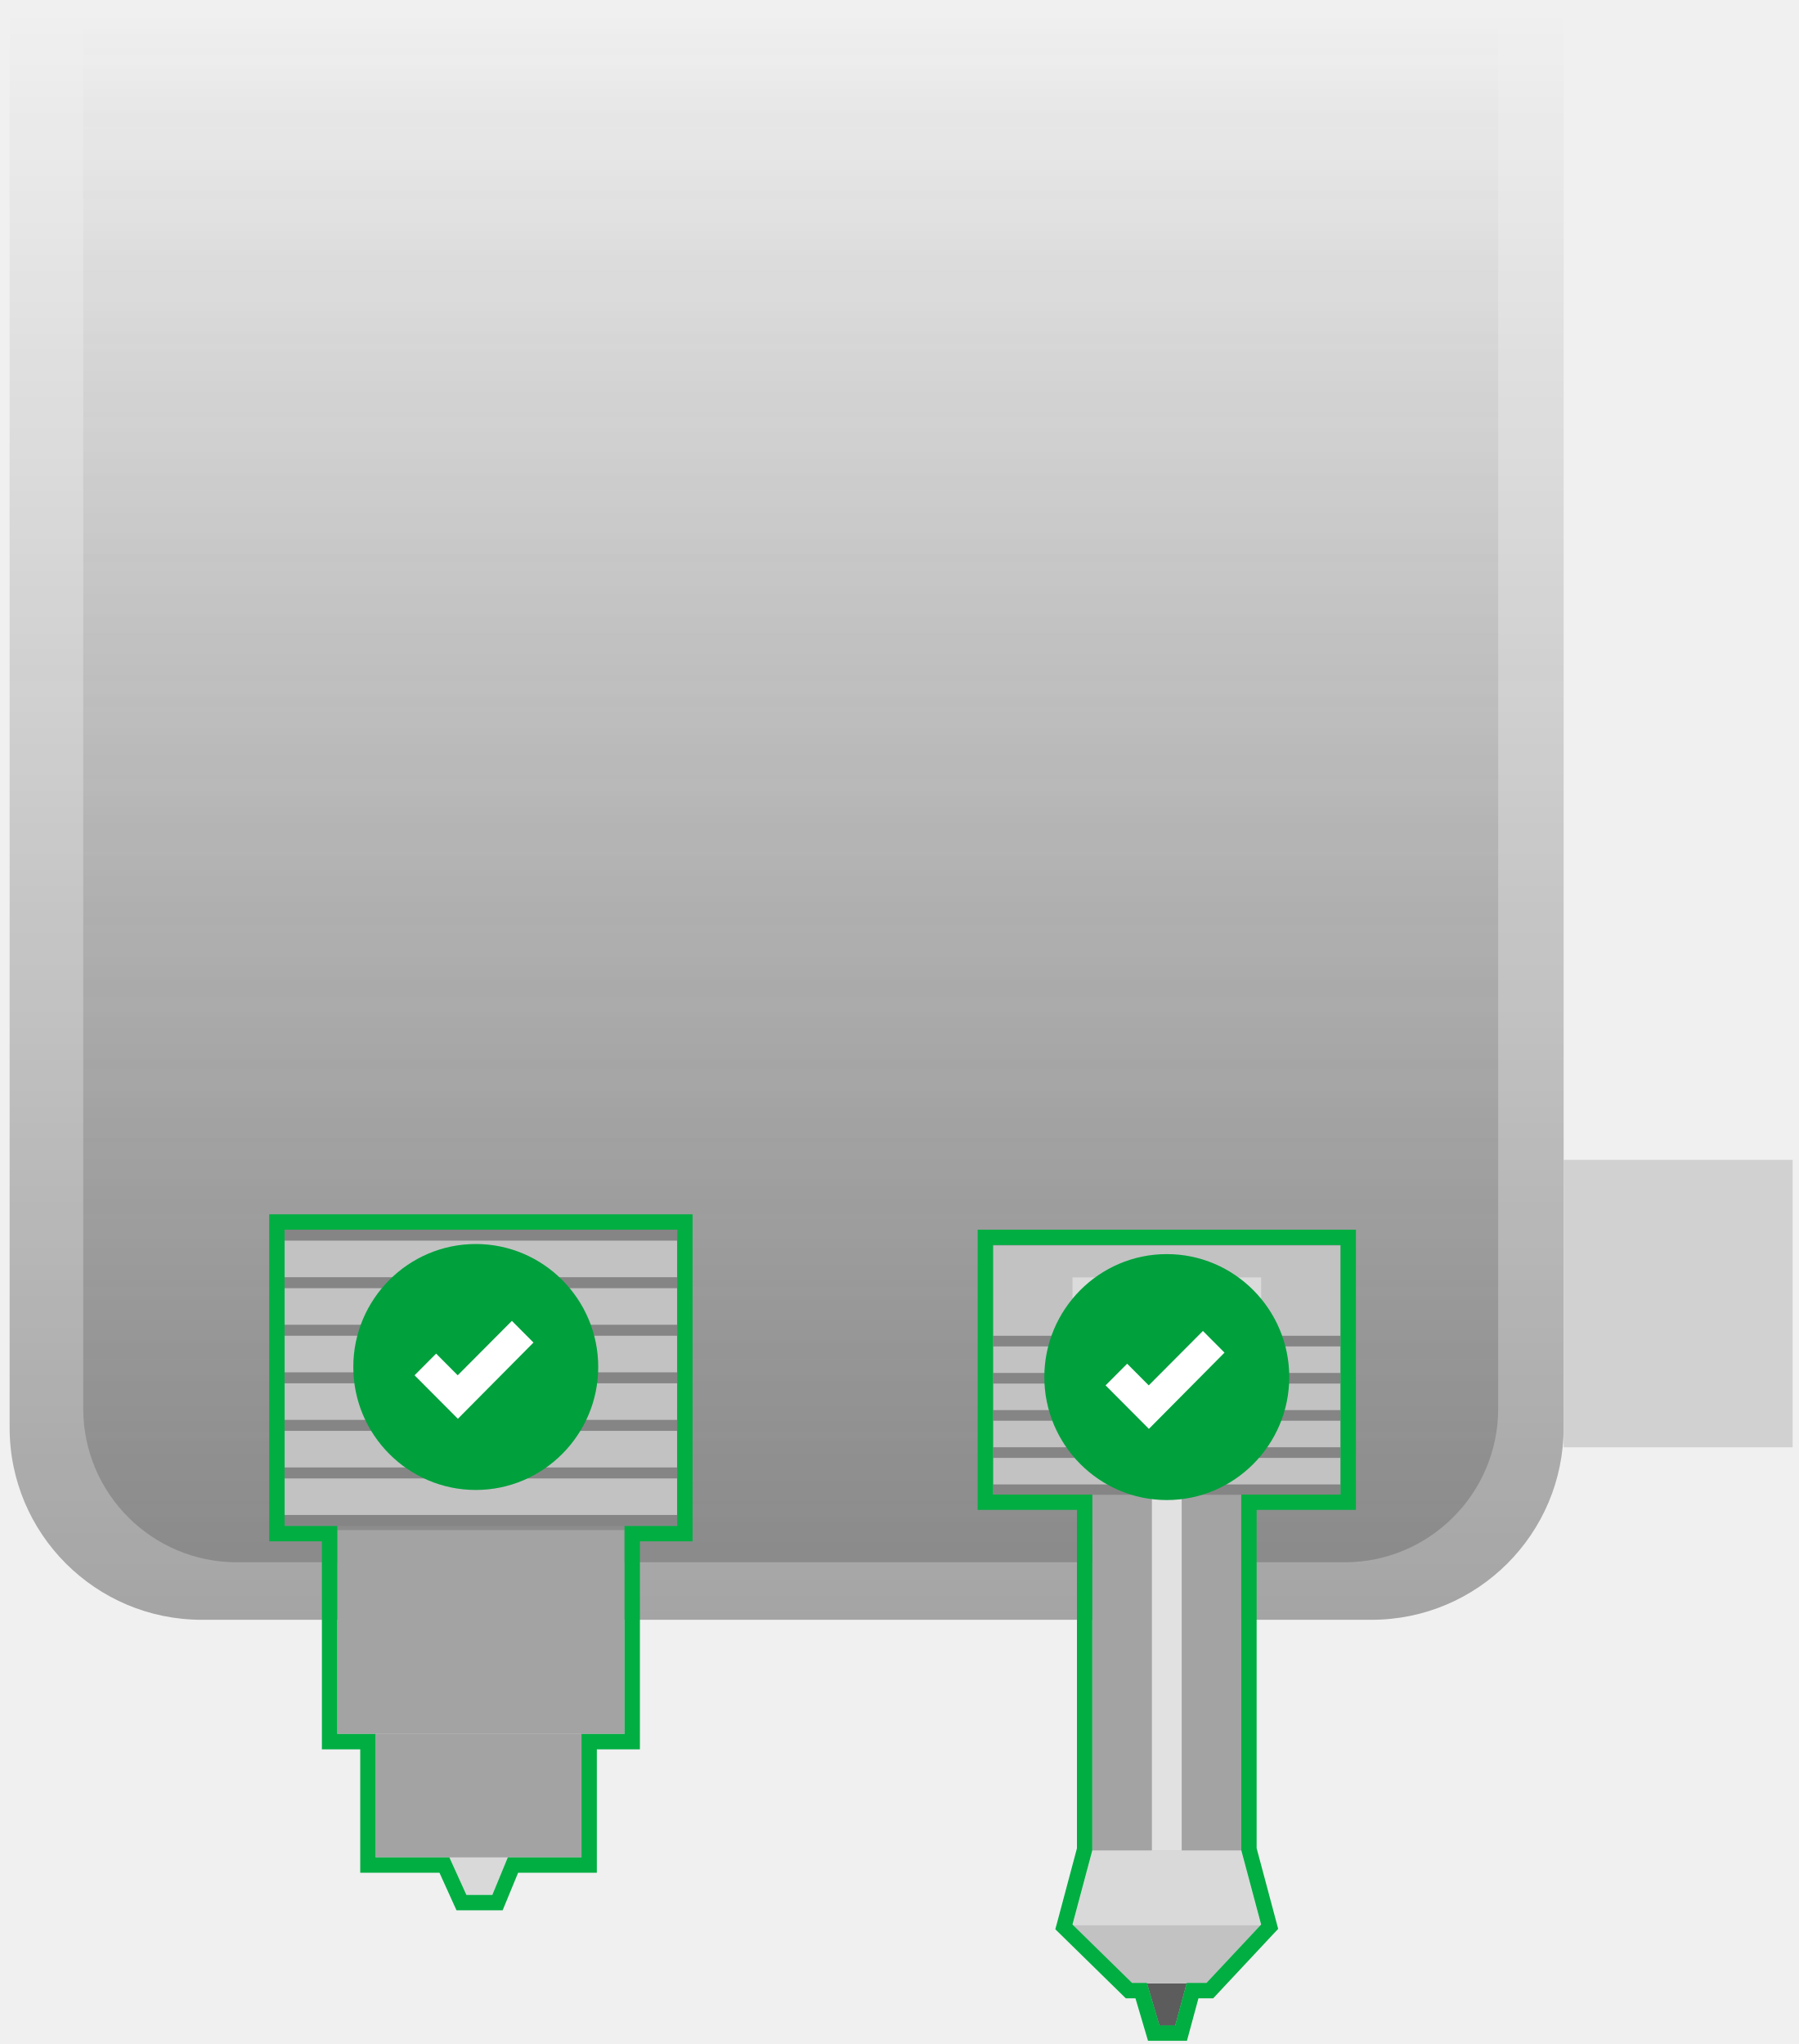
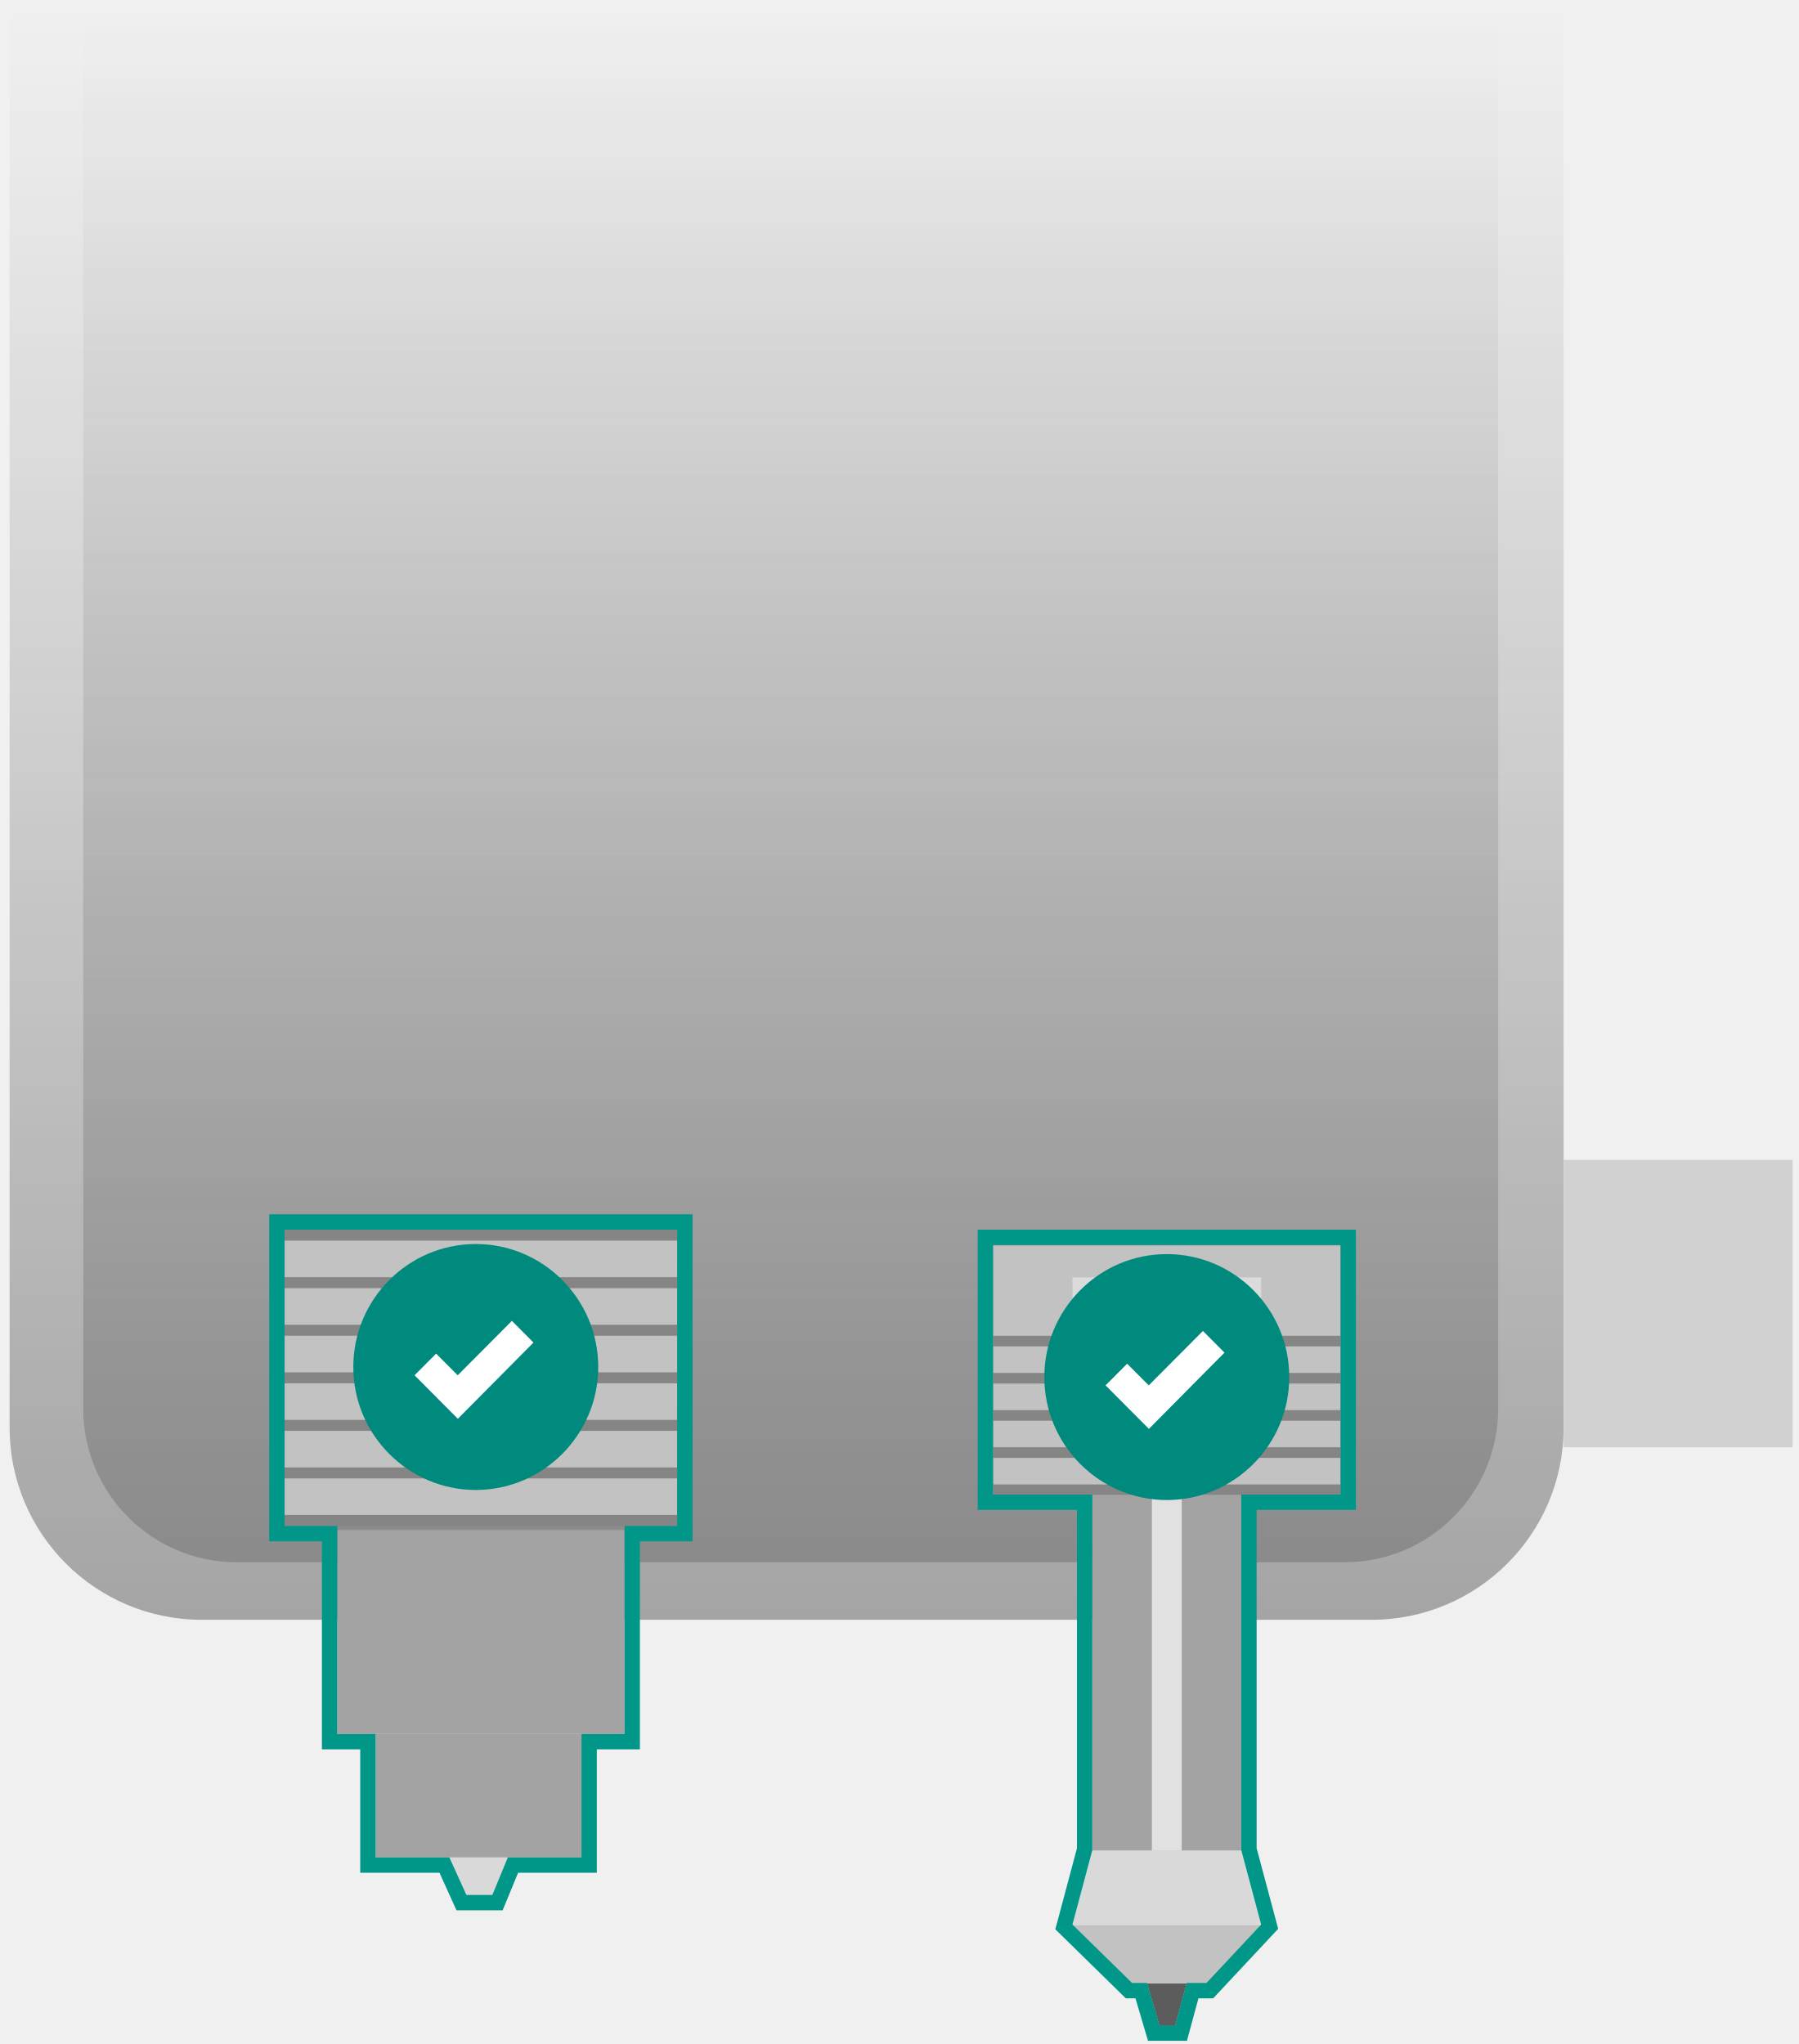
<svg xmlns="http://www.w3.org/2000/svg" width="117" height="133" viewBox="0 0 117 133" fill="none">
  <path d="M0.626 0.653H101.727V92.897C101.727 99.801 96.131 105.397 89.227 105.397H13.126C6.222 105.397 0.626 99.801 0.626 92.897V0.653Z" fill="url(#paint0_linear_3544_2531)" />
  <path d="M5.415 1.187H97.47V91.656C97.47 97.179 92.993 101.656 87.47 101.656H15.415C9.892 101.656 5.415 97.179 5.415 91.656V1.187Z" fill="url(#paint1_linear_3544_2531)" />
  <rect x="101.727" y="75.47" width="14.899" height="18.704" fill="#D1D1D1" />
  <rect x="64.607" y="81.045" width="22.608" height="16.235" fill="#C2C2C2" />
  <rect x="64.607" y="89.335" width="22.608" height="0.691" fill="#858585" />
  <rect x="64.607" y="86.917" width="22.608" height="0.691" fill="#858585" />
  <rect x="64.607" y="91.753" width="22.608" height="0.691" fill="#858585" />
  <rect x="64.607" y="94.171" width="22.608" height="0.691" fill="#858585" />
  <rect x="64.607" y="96.589" width="22.608" height="0.691" fill="#858585" />
  <rect x="71.066" y="97.28" width="9.689" height="23.144" fill="#A3A3A3" />
  <rect x="74.941" y="97.28" width="1.938" height="23.144" fill="#E1E1E1" />
  <rect x="69.774" y="83.117" width="2.584" height="2.763" fill="#DBDBDB" />
  <rect x="79.463" y="83.117" width="2.584" height="2.763" fill="#DBDBDB" />
  <path d="M74.619 129.06H77.203L76.455 131.824L75.435 131.824L74.619 129.06Z" fill="#5C5C5C" />
  <path d="M69.774 125.26H82.047L80.755 120.424H71.066L69.774 125.26Z" fill="#D9D9D9" />
  <path d="M69.774 125.26H82.047L78.495 129.06L73.65 129.06L69.774 125.26Z" fill="#C2C2C2" />
-   <path fill-rule="evenodd" clip-rule="evenodd" d="M88.214 98.248H81.754V120.259L83.156 125.507L82.777 125.911L78.928 130.027H77.969L77.42 132.053L77.221 132.791H74.688L73.871 130.027H73.242L68.657 125.534L68.809 124.971L70.065 120.266V98.248H63.606V80.013H88.214V98.248ZM75.435 131.791H76.455L77.203 129.028H74.619L75.435 131.791ZM69.774 125.229L73.65 129.027H78.494L82.047 125.229L80.755 120.393H71.066L69.774 125.229ZM64.606 97.248H71.065V120.392H80.754V97.248H87.214V81.013H64.606V97.248Z" fill="#00AE42" />
-   <path d="M67.943 89.604C67.943 85.204 71.51 81.603 75.91 81.603C80.31 81.603 83.876 85.204 83.876 89.604C83.876 94.004 80.31 97.605 75.91 97.605C71.51 97.605 67.943 94.004 67.943 89.604Z" fill="#00AE42" />
+   <path fill-rule="evenodd" clip-rule="evenodd" d="M88.214 98.248H81.754V120.259L83.156 125.507L82.777 125.911L78.928 130.027H77.969L77.42 132.053L77.221 132.791H74.688L73.871 130.027H73.242L68.657 125.534L68.809 124.971L70.065 120.266V98.248H63.606V80.013H88.214V98.248ZM75.435 131.791H76.455L77.203 129.028H74.619L75.435 131.791ZM69.774 125.229L73.65 129.027H78.494L82.047 125.229L80.755 120.393H71.066L69.774 125.229ZM64.606 97.248H71.065V120.392H80.754V97.248H87.214V81.013H64.606V97.248Z" fill="#009688" />
+   <path d="M67.943 89.604C67.943 85.204 71.51 81.603 75.91 81.603C80.31 81.603 83.876 85.204 83.876 89.604C83.876 94.004 80.31 97.605 75.91 97.605C71.51 97.605 67.943 94.004 67.943 89.604Z" fill="#009688" />
  <path d="M67.943 89.604C67.943 85.204 71.51 81.603 75.91 81.603C80.31 81.603 83.876 85.204 83.876 89.604C83.876 94.004 80.31 97.605 75.91 97.605C71.51 97.605 67.943 94.004 67.943 89.604Z" fill="black" fill-opacity="0.08" />
  <path d="M74.745 92.975L71.927 90.144L73.331 88.734L74.735 90.144L78.26 86.604L79.664 88.014L74.745 92.975Z" fill="white" />
  <path d="M18.516 80.013H44.057V98.578H18.516V80.013Z" fill="#C2C2C2" />
  <path d="M18.516 80.013H44.057V80.727H18.516V80.013Z" fill="#858585" />
  <path d="M18.516 83.107H44.057V83.821H18.516V83.107Z" fill="#858585" />
  <path d="M18.516 86.2H44.057V86.914H18.516V86.2Z" fill="#858585" />
  <path d="M18.516 89.296H44.057V90.009H18.516V89.296Z" fill="#858585" />
  <path d="M18.516 92.39H44.057V93.104H18.516V92.39Z" fill="#858585" />
  <path d="M18.516 95.485H44.057V96.199H18.516V95.485Z" fill="#858585" />
  <path d="M18.516 98.578H44.057V99.292H18.516V98.578Z" fill="#858585" />
  <path d="M29.106 120.573H33.156L32.031 123.299H30.344L29.106 120.573Z" fill="#D9D9D9" />
  <path d="M21.942 99.562H40.631V112.827H21.942V99.562Z" fill="#A3A3A3" />
  <path d="M24.436 112.827H37.829V120.856H24.436V112.827Z" fill="#A3A3A3" />
-   <path d="M18.516 80.013V99.292H21.942V112.827H24.436V120.856H29.235L30.344 123.3H32.031L33.038 120.856H37.829V112.827H40.631V99.292H44.057V80.013H18.516ZM45.057 100.292H41.631V113.827H38.829V121.856H33.708L32.701 124.3H29.699L28.591 121.856H23.436V113.827H20.942V100.292H17.516V79.013H45.057V100.292Z" fill="#00AE42" />
-   <path d="M22.986 88.948C22.986 84.548 26.553 80.947 30.953 80.947C35.353 80.947 38.919 84.548 38.919 88.948C38.919 93.347 35.353 96.949 30.953 96.949C26.553 96.949 22.986 93.347 22.986 88.948Z" fill="#00AE42" />
+   <path d="M18.516 80.013V99.292H21.942V112.827H24.436V120.856H29.235L30.344 123.3H32.031L33.038 120.856H37.829V112.827H40.631V99.292H44.057V80.013H18.516ZM45.057 100.292H41.631V113.827H38.829V121.856H33.708L32.701 124.3H29.699L28.591 121.856H23.436V113.827H20.942V100.292H17.516V79.013H45.057V100.292Z" fill="#009688" />
+   <path d="M22.986 88.948C22.986 84.548 26.553 80.947 30.953 80.947C35.353 80.947 38.919 84.548 38.919 88.948C38.919 93.347 35.353 96.949 30.953 96.949C26.553 96.949 22.986 93.347 22.986 88.948Z" fill="#009688" />
  <path d="M22.986 88.948C22.986 84.548 26.553 80.947 30.953 80.947C35.353 80.947 38.919 84.548 38.919 88.948C38.919 93.347 35.353 96.949 30.953 96.949C26.553 96.949 22.986 93.347 22.986 88.948Z" fill="black" fill-opacity="0.08" />
  <path d="M29.788 92.318L26.97 89.488L28.374 88.078L29.778 89.488L33.303 85.947L34.707 87.358L29.788 92.318Z" fill="white" />
  <defs>
    <linearGradient id="paint0_linear_3544_2531" x1="51.177" y1="0.653" x2="51.177" y2="105.397" gradientUnits="userSpaceOnUse">
      <stop stop-color="#333333" stop-opacity="0" />
      <stop offset="1" stop-color="#333333" stop-opacity="0.4" />
    </linearGradient>
    <linearGradient id="paint1_linear_3544_2531" x1="51.443" y1="1.187" x2="51.443" y2="101.656" gradientUnits="userSpaceOnUse">
      <stop stop-color="#474747" stop-opacity="0" />
      <stop offset="1" stop-color="#474747" stop-opacity="0.3" />
    </linearGradient>
  </defs>
</svg>
